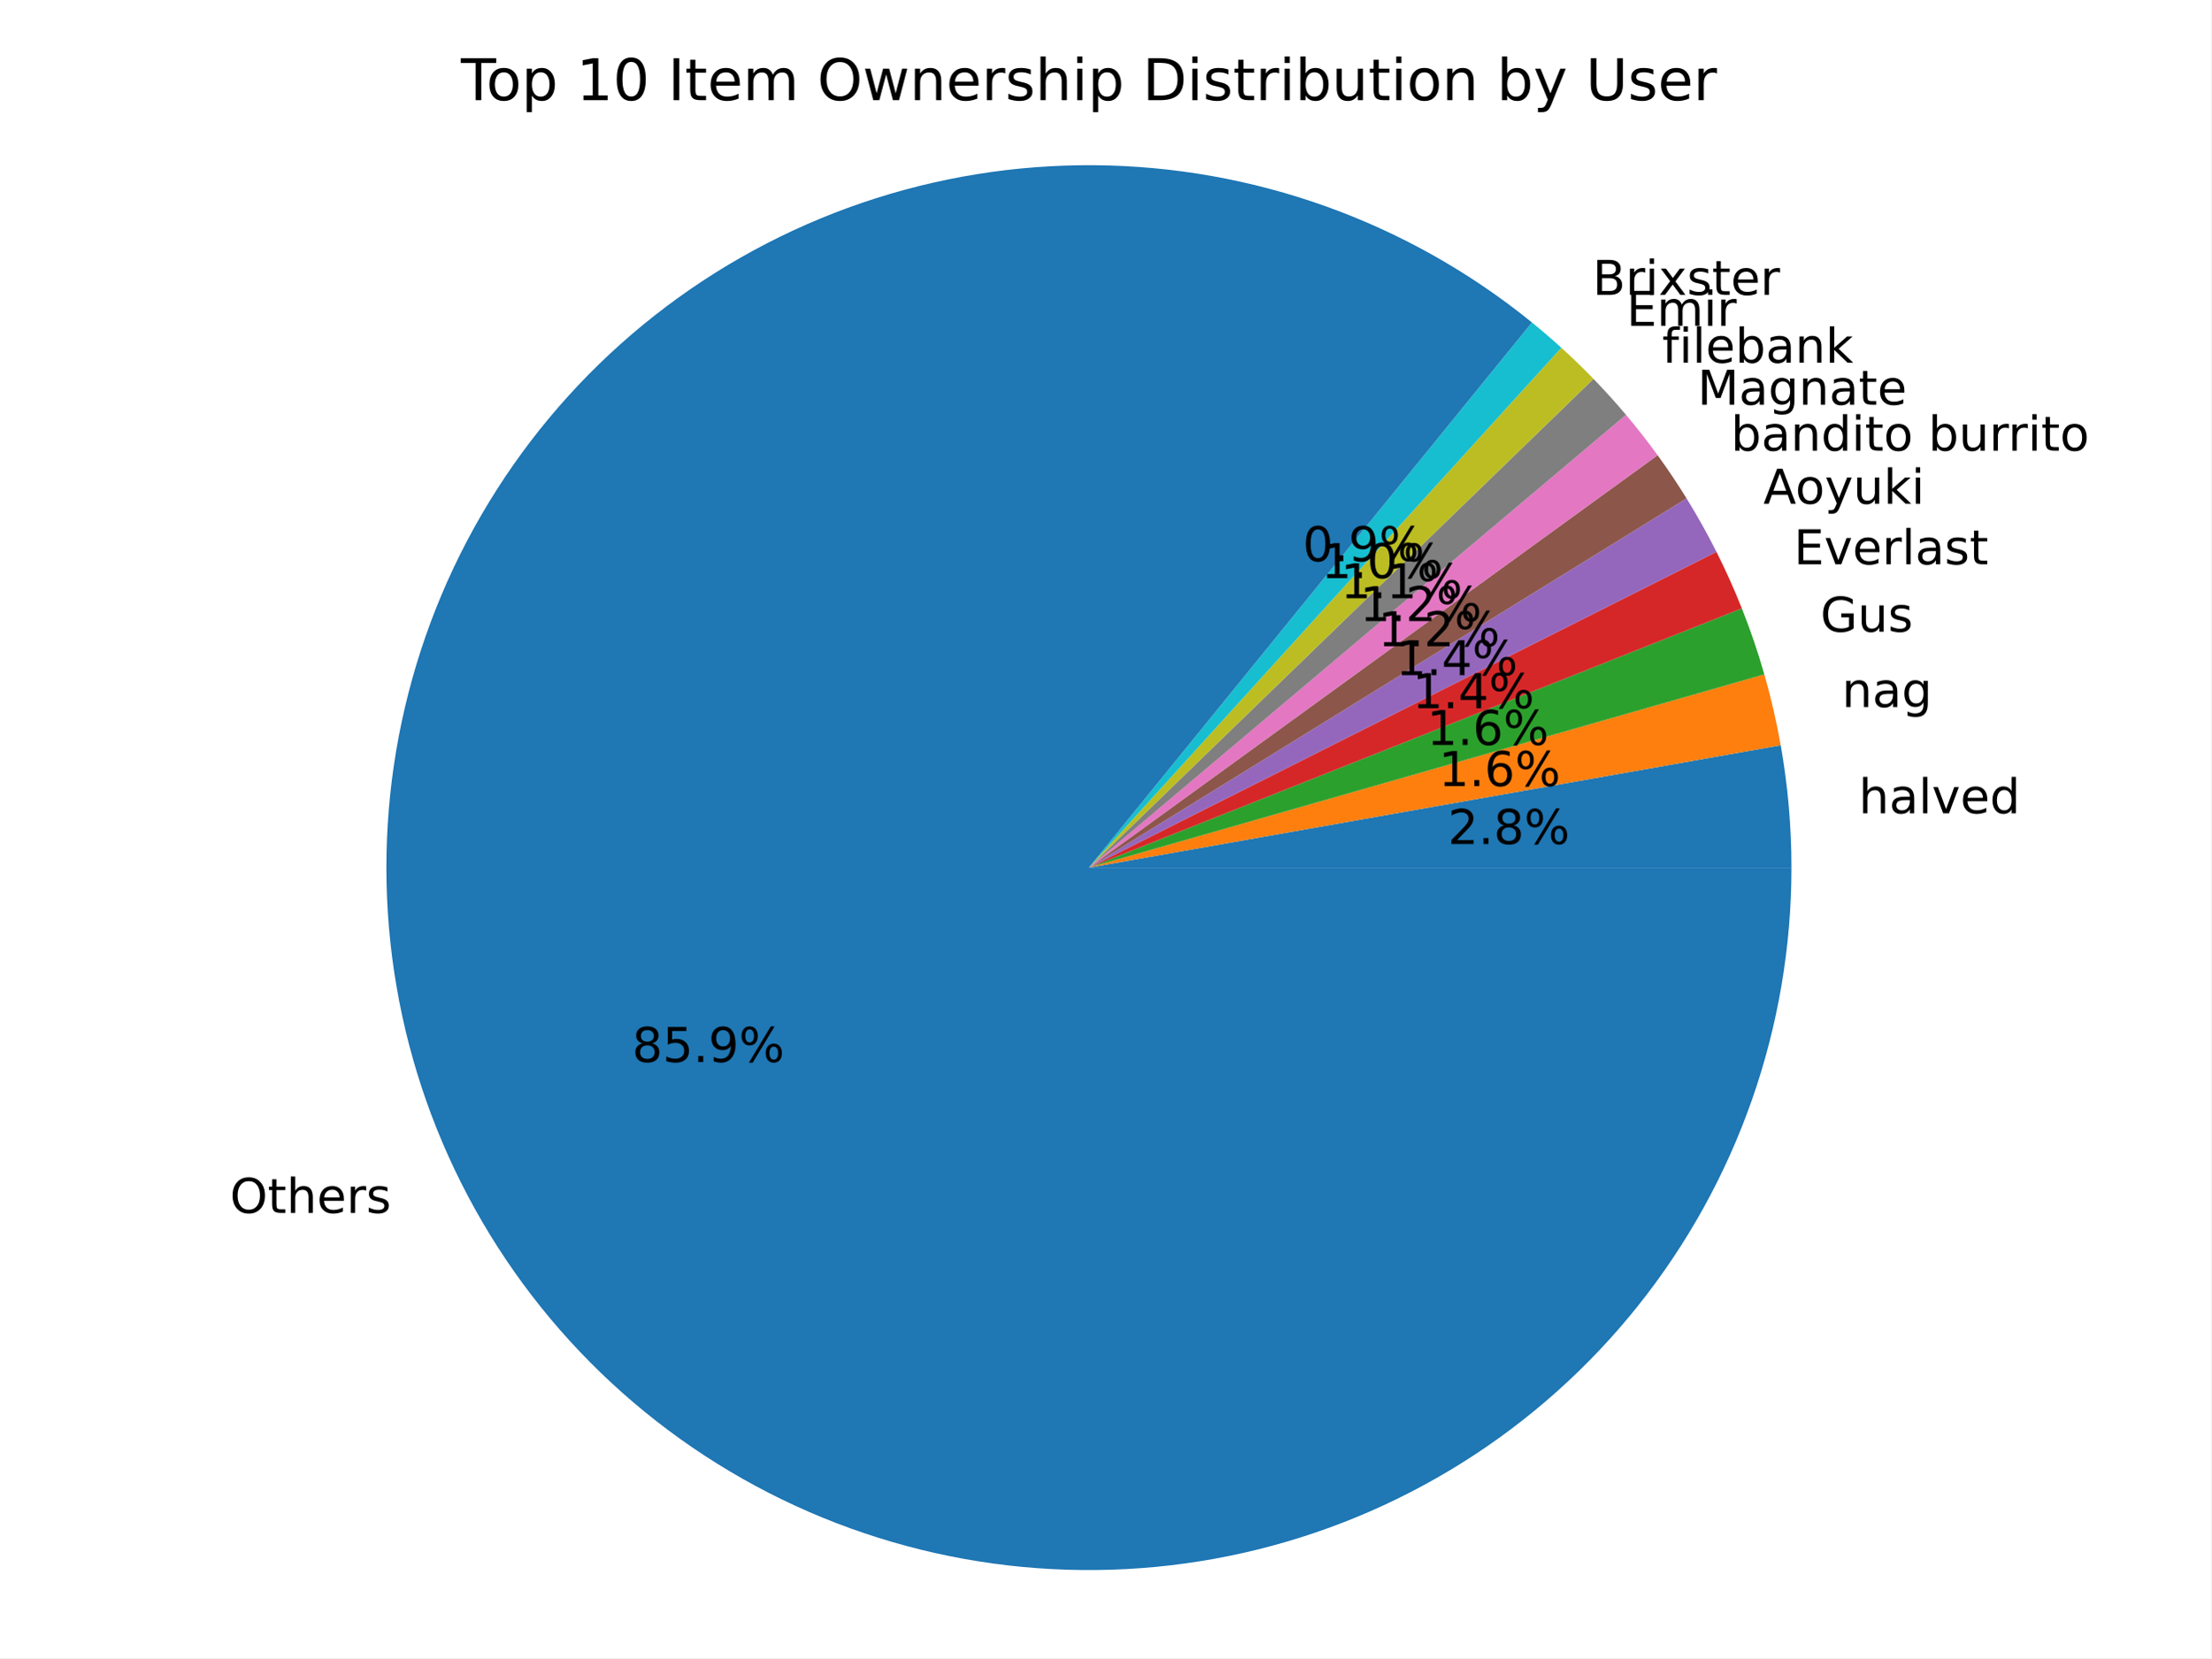
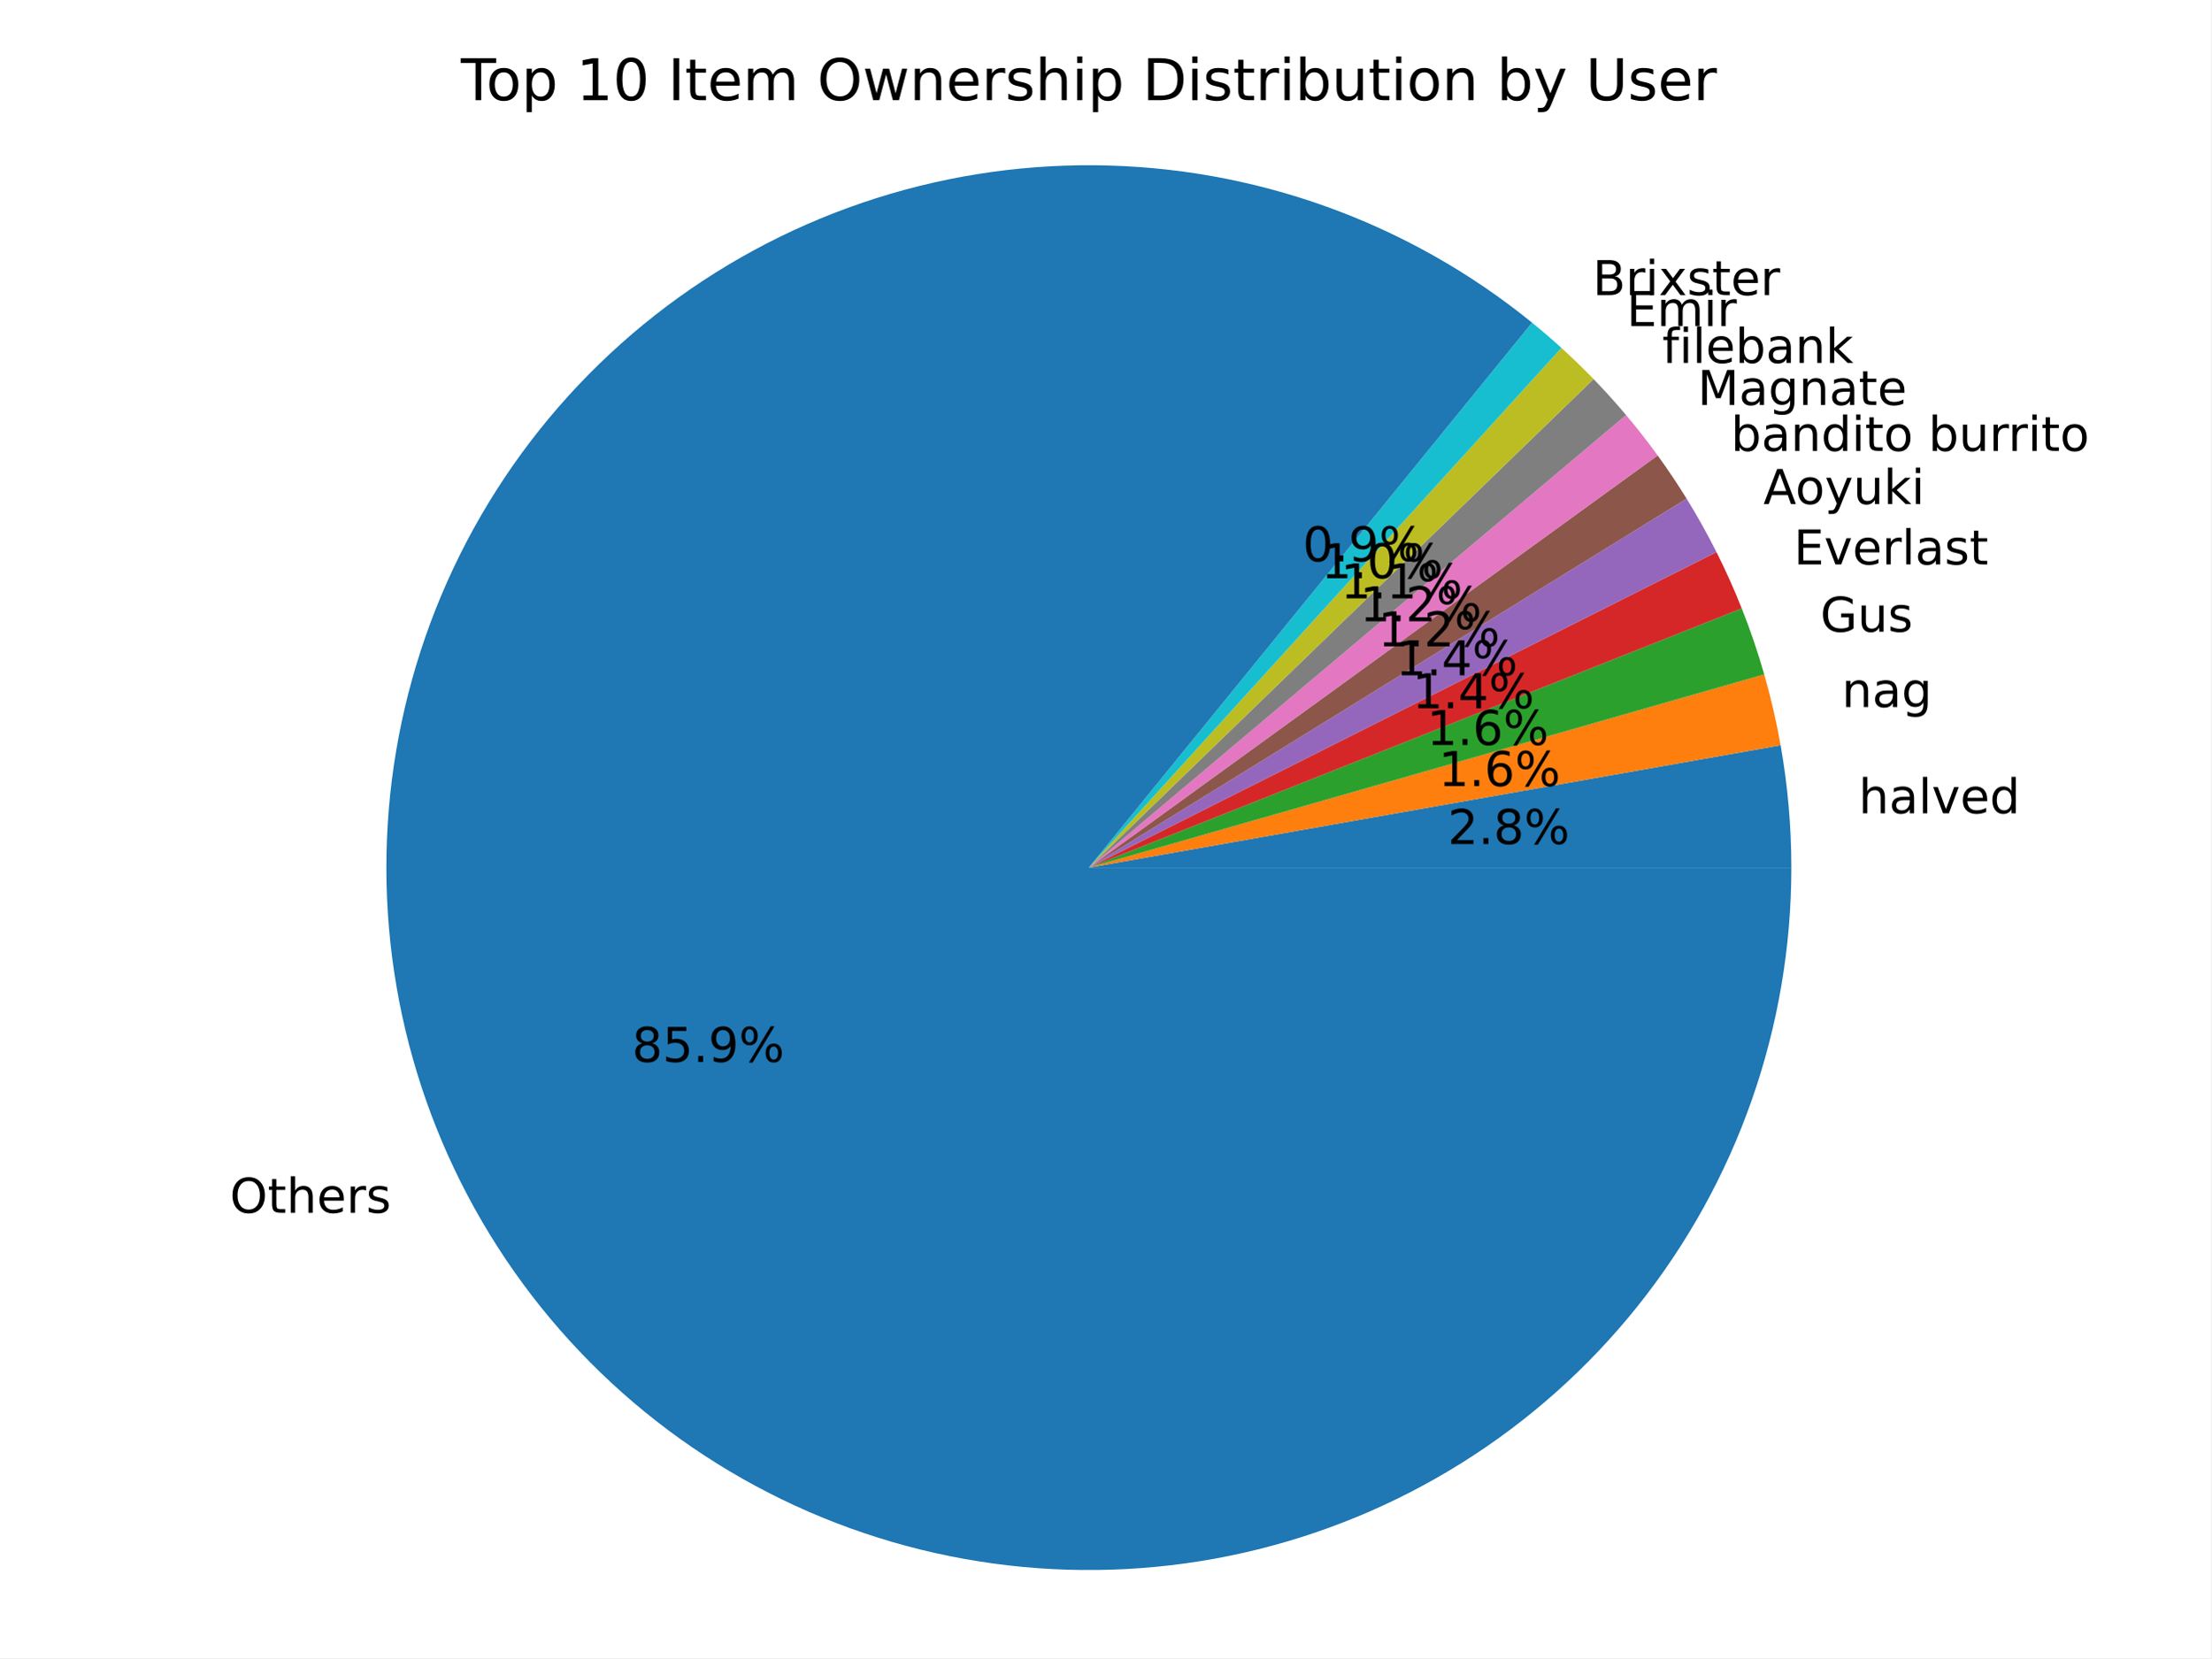
<svg xmlns="http://www.w3.org/2000/svg" xmlns:xlink="http://www.w3.org/1999/xlink" width="460.8pt" height="345.6pt" viewBox="0 0 460.8 345.6" version="1.1">
  <defs>
    <style type="text/css">*{stroke-linejoin: round; stroke-linecap: butt}</style>
  </defs>
  <g id="figure_1">
    <g id="patch_1">
      <path d="M 0 345.6  L 460.8 345.6  L 460.8 0  L 0 0  z " style="fill: #ffffff" />
    </g>
    <g id="axes_1">
      <g id="patch_2">
-         <path d="M 373.346 180.84  C 373.346 176.566 373.159 172.294 372.785 168.036  C 372.411 163.778 371.851 159.539 371.107 155.33  L 226.933 180.84  z " style="fill: #1f77b4" />
+         <path d="M 373.324 180.84  C 373.324 176.566 373.137 172.294 372.763 168.037  C 372.389 163.779 371.829 159.54 371.085 155.332  L 226.92 180.84  z " style="fill: #1f77b4" />
      </g>
      <g id="patch_3">
-         <path d="M 371.107 155.33  C 370.666 152.841 370.162 150.364 369.593 147.901  C 369.024 145.438 368.392 142.99 367.696 140.56  L 226.933 180.84  z " style="fill: #ff7f0e" />
+         <path d="M 371.085 155.332  C 370.644 152.843 370.14 150.366 369.571 147.903  C 369.002 145.44 368.37 142.992 367.675 140.562  L 226.92 180.84  z " style="fill: #ff7f0e" />
      </g>
      <g id="patch_4">
-         <path d="M 367.696 140.56  C 367.03 138.23 366.305 135.917 365.524 133.623  C 364.742 131.329 363.904 129.055 363.009 126.802  L 226.933 180.84  z " style="fill: #2ca02c" />
+         <path d="M 367.675 140.562  C 367.008 138.233 366.284 135.92 365.502 133.626  C 364.721 131.332 363.882 129.058 362.988 126.806  L 226.92 180.84  z " style="fill: #2ca02c" />
      </g>
      <g id="patch_5">
-         <path d="M 363.009 126.802  C 362.214 124.8 361.375 122.816 360.492 120.851  C 359.61 118.886 358.684 116.94 357.715 115.016  L 226.933 180.84  z " style="fill: #d62728" />
+         <path d="M 362.988 126.806  C 362.196 124.812 361.36 122.835 360.482 120.878  C 359.603 118.921 358.682 116.983 357.718 115.067  L 226.92 180.84  z " style="fill: #d62728" />
      </g>
      <g id="patch_6">
-         <path d="M 357.715 115.016  C 356.759 113.115 355.761 111.235 354.722 109.378  C 353.683 107.521 352.604 105.686 351.485 103.876  L 226.933 180.84  z " style="fill: #9467bd" />
+         <path d="M 357.718 115.067  C 356.762 113.166 355.764 111.286 354.726 109.428  C 353.688 107.57 352.61 105.735 351.492 103.925  L 226.92 180.84  z " style="fill: #9467bd" />
      </g>
      <g id="patch_7">
-         <path d="M 351.485 103.876  C 350.536 102.339 349.558 100.819 348.552 99.319  C 347.546 97.818 346.512 96.336 345.451 94.873  L 226.933 180.84  z " style="fill: #8c564b" />
+         <path d="M 351.492 103.925  C 350.543 102.387 349.565 100.868 348.56 99.367  C 347.555 97.866 346.522 96.384 345.461 94.921  L 226.92 180.84  z " style="fill: #8c564b" />
      </g>
      <g id="patch_8">
-         <path d="M 345.451 94.873  C 344.406 93.432 343.334 92.01 342.237 90.608  C 341.139 89.205 340.016 87.823 338.868 86.462  L 226.933 180.84  z " style="fill: #e377c2" />
+         <path d="M 345.461 94.921  C 344.416 93.479 343.345 92.057 342.248 90.654  C 341.152 89.251 340.029 87.869 338.882 86.507  L 226.92 180.84  z " style="fill: #e377c2" />
      </g>
      <g id="patch_9">
-         <path d="M 338.868 86.462  C 337.782 85.173 336.674 83.904 335.544 82.654  C 334.414 81.404 333.262 80.174 332.09 78.963  L 226.933 180.84  z " style="fill: #7f7f7f" />
+         <path d="M 338.882 86.507  C 337.796 85.219 336.688 83.949 335.559 82.699  C 334.429 81.448 333.278 80.218 332.106 79.007  L 226.92 180.84  z " style="fill: #7f7f7f" />
      </g>
      <g id="patch_10">
-         <path d="M 332.09 78.963  C 331.008 77.847 329.908 76.747 328.791 75.666  C 327.674 74.584 326.54 73.52 325.39 72.475  L 226.933 180.84  z " style="fill: #bcbd22" />
+         <path d="M 332.106 79.007  C 331.025 77.89 329.926 76.79 328.809 75.708  C 327.693 74.626 326.559 73.562 325.409 72.516  L 226.92 180.84  z " style="fill: #bcbd22" />
      </g>
      <g id="patch_11">
-         <path d="M 325.39 72.475  C 324.393 71.569 323.384 70.678 322.363 69.8  C 321.342 68.923 320.309 68.059 319.264 67.21  L 226.933 180.84  z " style="fill: #17becf" />
+         <path d="M 325.409 72.516  C 324.413 71.61 323.404 70.719 322.384 69.841  C 321.363 68.963 320.33 68.099 319.286 67.25  L 226.92 180.84  z " style="fill: #17becf" />
      </g>
      <g id="patch_12">
-         <path d="M 319.264 67.21  C 306.463 56.809 291.996 48.644 276.474 43.063  C 260.953 37.482 244.6 34.564 228.106 34.432  C 211.612 34.3 195.214 36.956 179.605 42.288  C 163.997 47.619 149.4 55.551 136.434 65.746  C 123.468 75.941 112.318 88.254 103.455 102.165  C 94.591 116.076 88.142 131.385 84.38 147.444  C 80.618 163.504 79.596 180.084 81.359 196.484  C 83.121 212.884 87.642 228.868 94.731 243.762  C 101.819 258.655 111.374 272.244 122.99 283.954  C 134.606 295.664 148.119 305.327 162.955 312.535  C 177.791 319.742 193.739 324.391 210.124 326.285  C 226.509 328.178 243.097 327.29 259.187 323.656  C 275.276 320.023 290.636 313.696 304.617 304.945  C 318.598 296.193 331 285.142 341.299 272.258  C 351.598 259.374 359.646 244.842 365.102 229.276  C 370.559 213.711 373.346 197.334 373.346 180.84  L 226.933 180.84  z " style="fill: #1f77b4" />
+         <path d="M 319.286 67.25  C 306.488 56.844 292.024 48.675 276.504 43.088  C 260.985 37.502 244.632 34.578 228.138 34.441  C 211.644 34.304 195.245 36.955 179.635 42.282  C 164.025 47.61 149.426 55.537 136.457 65.729  C 123.489 75.921 112.335 88.231 103.468 102.14  C 94.602 116.048 88.149 131.356 84.383 147.414  C 80.617 163.473 79.592 180.053 81.351 196.454  C 83.11 212.854 87.628 228.84 94.714 243.734  C 101.8 258.629 111.352 272.22 122.967 283.932  C 134.582 295.643 148.093 305.308 162.928 312.518  C 177.763 319.728 193.711 324.379 210.096 326.274  C 226.481 328.17 243.069 327.282 259.159 323.65  C 275.248 320.018 290.609 313.693 304.591 304.942  C 318.572 296.192 330.975 285.141 341.275 272.257  C 351.574 259.374 359.623 244.842 365.08 229.276  C 370.537 213.711 373.324 197.334 373.324 180.84  L 226.92 180.84  z " style="fill: #1f77b4" />
      </g>
      <g id="matplotlib.axis_1" />
      <g id="matplotlib.axis_2" />
      <g id="text_1">
-         <g transform="translate(387.3705 169.515) scale(0.1 -0.1)">
+         <g transform="translate(387.3475 169.5159) scale(0.1 -0.1)">
          <defs>
            <path id="DejaVuSans-68" d="M 3513 2113  L 3513 0  L 2938 0  L 2938 2094  Q 2938 2591 2744 2837  Q 2550 3084 2163 3084  Q 1697 3084 1428 2787  Q 1159 2491 1159 1978  L 1159 0  L 581 0  L 581 4863  L 1159 4863  L 1159 2956  Q 1366 3272 1645 3428  Q 1925 3584 2291 3584  Q 2894 3584 3203 3211  Q 3513 2838 3513 2113  z " transform="scale(0.015625)" />
            <path id="DejaVuSans-61" d="M 2194 1759  Q 1497 1759 1228 1600  Q 959 1441 959 1056  Q 959 750 1161 570  Q 1363 391 1709 391  Q 2188 391 2477 730  Q 2766 1069 2766 1631  L 2766 1759  L 2194 1759  z M 3341 1997  L 3341 0  L 2766 0  L 2766 531  Q 2569 213 2275 61  Q 1981 -91 1556 -91  Q 1019 -91 701 211  Q 384 513 384 1019  Q 384 1609 779 1909  Q 1175 2209 1959 2209  L 2766 2209  L 2766 2266  Q 2766 2663 2505 2880  Q 2244 3097 1772 3097  Q 1472 3097 1187 3025  Q 903 2953 641 2809  L 641 3341  Q 956 3463 1253 3523  Q 1550 3584 1831 3584  Q 2591 3584 2966 3190  Q 3341 2797 3341 1997  z " transform="scale(0.015625)" />
            <path id="DejaVuSans-6c" d="M 603 4863  L 1178 4863  L 1178 0  L 603 0  L 603 4863  z " transform="scale(0.015625)" />
            <path id="DejaVuSans-76" d="M 191 3500  L 800 3500  L 1894 563  L 2988 3500  L 3597 3500  L 2284 0  L 1503 0  L 191 3500  z " transform="scale(0.015625)" />
            <path id="DejaVuSans-65" d="M 3597 1894  L 3597 1613  L 953 1613  Q 991 1019 1311 708  Q 1631 397 2203 397  Q 2534 397 2845 478  Q 3156 559 3463 722  L 3463 178  Q 3153 47 2828 -22  Q 2503 -91 2169 -91  Q 1331 -91 842 396  Q 353 884 353 1716  Q 353 2575 817 3079  Q 1281 3584 2069 3584  Q 2775 3584 3186 3129  Q 3597 2675 3597 1894  z M 3022 2063  Q 3016 2534 2758 2815  Q 2500 3097 2075 3097  Q 1594 3097 1305 2825  Q 1016 2553 972 2059  L 3022 2063  z " transform="scale(0.015625)" />
            <path id="DejaVuSans-64" d="M 2906 2969  L 2906 4863  L 3481 4863  L 3481 0  L 2906 0  L 2906 525  Q 2725 213 2448 61  Q 2172 -91 1784 -91  Q 1150 -91 751 415  Q 353 922 353 1747  Q 353 2572 751 3078  Q 1150 3584 1784 3584  Q 2172 3584 2448 3432  Q 2725 3281 2906 2969  z M 947 1747  Q 947 1113 1208 752  Q 1469 391 1925 391  Q 2381 391 2643 752  Q 2906 1113 2906 1747  Q 2906 2381 2643 2742  Q 2381 3103 1925 3103  Q 1469 3103 1208 2742  Q 947 2381 947 1747  z " transform="scale(0.015625)" />
          </defs>
          <use xlink:href="#DejaVuSans-68" />
          <use xlink:href="#DejaVuSans-61" transform="translate(63.37891 0)" />
          <use xlink:href="#DejaVuSans-6c" transform="translate(124.6582 0)" />
          <use xlink:href="#DejaVuSans-76" transform="translate(152.4414 0)" />
          <use xlink:href="#DejaVuSans-65" transform="translate(211.6211 0)" />
          <use xlink:href="#DejaVuSans-64" transform="translate(273.1445 0)" />
        </g>
      </g>
      <g id="text_2">
-         <g transform="translate(301.7421 175.917) scale(0.1 -0.1)">
+         <g transform="translate(301.7236 175.9175) scale(0.1 -0.1)">
          <defs>
            <path id="DejaVuSans-32" d="M 1228 531  L 3431 531  L 3431 0  L 469 0  L 469 531  Q 828 903 1448 1529  Q 2069 2156 2228 2338  Q 2531 2678 2651 2914  Q 2772 3150 2772 3378  Q 2772 3750 2511 3984  Q 2250 4219 1831 4219  Q 1534 4219 1204 4116  Q 875 4013 500 3803  L 500 4441  Q 881 4594 1212 4672  Q 1544 4750 1819 4750  Q 2544 4750 2975 4387  Q 3406 4025 3406 3419  Q 3406 3131 3298 2873  Q 3191 2616 2906 2266  Q 2828 2175 2409 1742  Q 1991 1309 1228 531  z " transform="scale(0.015625)" />
            <path id="DejaVuSans-2e" d="M 684 794  L 1344 794  L 1344 0  L 684 0  L 684 794  z " transform="scale(0.015625)" />
            <path id="DejaVuSans-38" d="M 2034 2216  Q 1584 2216 1326 1975  Q 1069 1734 1069 1313  Q 1069 891 1326 650  Q 1584 409 2034 409  Q 2484 409 2743 651  Q 3003 894 3003 1313  Q 3003 1734 2745 1975  Q 2488 2216 2034 2216  z M 1403 2484  Q 997 2584 770 2862  Q 544 3141 544 3541  Q 544 4100 942 4425  Q 1341 4750 2034 4750  Q 2731 4750 3128 4425  Q 3525 4100 3525 3541  Q 3525 3141 3298 2862  Q 3072 2584 2669 2484  Q 3125 2378 3379 2068  Q 3634 1759 3634 1313  Q 3634 634 3220 271  Q 2806 -91 2034 -91  Q 1263 -91 848 271  Q 434 634 434 1313  Q 434 1759 690 2068  Q 947 2378 1403 2484  z M 1172 3481  Q 1172 3119 1398 2916  Q 1625 2713 2034 2713  Q 2441 2713 2670 2916  Q 2900 3119 2900 3481  Q 2900 3844 2670 4047  Q 2441 4250 2034 4250  Q 1625 4250 1398 4047  Q 1172 3844 1172 3481  z " transform="scale(0.015625)" />
            <path id="DejaVuSans-25" d="M 4653 2053  Q 4381 2053 4226 1822  Q 4072 1591 4072 1178  Q 4072 772 4226 539  Q 4381 306 4653 306  Q 4919 306 5073 539  Q 5228 772 5228 1178  Q 5228 1588 5073 1820  Q 4919 2053 4653 2053  z M 4653 2450  Q 5147 2450 5437 2106  Q 5728 1763 5728 1178  Q 5728 594 5436 251  Q 5144 -91 4653 -91  Q 4153 -91 3862 251  Q 3572 594 3572 1178  Q 3572 1766 3864 2108  Q 4156 2450 4653 2450  z M 1428 4353  Q 1159 4353 1004 4120  Q 850 3888 850 3481  Q 850 3069 1003 2837  Q 1156 2606 1428 2606  Q 1700 2606 1854 2837  Q 2009 3069 2009 3481  Q 2009 3884 1853 4118  Q 1697 4353 1428 4353  z M 4250 4750  L 4750 4750  L 1831 -91  L 1331 -91  L 4250 4750  z M 1428 4750  Q 1922 4750 2215 4408  Q 2509 4066 2509 3481  Q 2509 2891 2217 2550  Q 1925 2209 1428 2209  Q 931 2209 642 2551  Q 353 2894 353 3481  Q 353 4063 643 4406  Q 934 4750 1428 4750  z " transform="scale(0.015625)" />
          </defs>
          <use xlink:href="#DejaVuSans-32" />
          <use xlink:href="#DejaVuSans-2e" transform="translate(63.62305 0)" />
          <use xlink:href="#DejaVuSans-38" transform="translate(95.41016 0)" />
          <use xlink:href="#DejaVuSans-25" transform="translate(159.0332 0)" />
        </g>
      </g>
      <g id="text_3">
-         <g transform="translate(383.8588 147.3663) scale(0.1 -0.1)">
+         <g transform="translate(383.8361 147.3686) scale(0.1 -0.1)">
          <defs>
            <path id="DejaVuSans-6e" d="M 3513 2113  L 3513 0  L 2938 0  L 2938 2094  Q 2938 2591 2744 2837  Q 2550 3084 2163 3084  Q 1697 3084 1428 2787  Q 1159 2491 1159 1978  L 1159 0  L 581 0  L 581 3500  L 1159 3500  L 1159 2956  Q 1366 3272 1645 3428  Q 1925 3584 2291 3584  Q 2894 3584 3203 3211  Q 3513 2838 3513 2113  z " transform="scale(0.015625)" />
            <path id="DejaVuSans-67" d="M 2906 1791  Q 2906 2416 2648 2759  Q 2391 3103 1925 3103  Q 1463 3103 1205 2759  Q 947 2416 947 1791  Q 947 1169 1205 825  Q 1463 481 1925 481  Q 2391 481 2648 825  Q 2906 1169 2906 1791  z M 3481 434  Q 3481 -459 3084 -895  Q 2688 -1331 1869 -1331  Q 1566 -1331 1297 -1286  Q 1028 -1241 775 -1147  L 775 -588  Q 1028 -725 1275 -790  Q 1522 -856 1778 -856  Q 2344 -856 2625 -561  Q 2906 -266 2906 331  L 2906 616  Q 2728 306 2450 153  Q 2172 0 1784 0  Q 1141 0 747 490  Q 353 981 353 1791  Q 353 2603 747 3093  Q 1141 3584 1784 3584  Q 2172 3584 2450 3431  Q 2728 3278 2906 2969  L 2906 3500  L 3481 3500  L 3481 434  z " transform="scale(0.015625)" />
          </defs>
          <use xlink:href="#DejaVuSans-6e" />
          <use xlink:href="#DejaVuSans-61" transform="translate(63.37891 0)" />
          <use xlink:href="#DejaVuSans-67" transform="translate(124.6582 0)" />
        </g>
      </g>
      <g id="text_4">
-         <g transform="translate(299.8267 163.8359) scale(0.1 -0.1)">
+         <g transform="translate(299.8083 163.8371) scale(0.1 -0.1)">
          <defs>
            <path id="DejaVuSans-31" d="M 794 531  L 1825 531  L 1825 4091  L 703 3866  L 703 4441  L 1819 4666  L 2450 4666  L 2450 531  L 3481 531  L 3481 0  L 794 0  L 794 531  z " transform="scale(0.015625)" />
            <path id="DejaVuSans-36" d="M 2113 2584  Q 1688 2584 1439 2293  Q 1191 2003 1191 1497  Q 1191 994 1439 701  Q 1688 409 2113 409  Q 2538 409 2786 701  Q 3034 994 3034 1497  Q 3034 2003 2786 2293  Q 2538 2584 2113 2584  z M 3366 4563  L 3366 3988  Q 3128 4100 2886 4159  Q 2644 4219 2406 4219  Q 1781 4219 1451 3797  Q 1122 3375 1075 2522  Q 1259 2794 1537 2939  Q 1816 3084 2150 3084  Q 2853 3084 3261 2657  Q 3669 2231 3669 1497  Q 3669 778 3244 343  Q 2819 -91 2113 -91  Q 1303 -91 875 529  Q 447 1150 447 2328  Q 447 3434 972 4092  Q 1497 4750 2381 4750  Q 2619 4750 2861 4703  Q 3103 4656 3366 4563  z " transform="scale(0.015625)" />
          </defs>
          <use xlink:href="#DejaVuSans-31" />
          <use xlink:href="#DejaVuSans-2e" transform="translate(63.62305 0)" />
          <use xlink:href="#DejaVuSans-36" transform="translate(95.41016 0)" />
          <use xlink:href="#DejaVuSans-25" transform="translate(159.0332 0)" />
        </g>
      </g>
      <g id="text_5">
-         <g transform="translate(379.3827 131.6606) scale(0.1 -0.1)">
+         <g transform="translate(379.3602 131.6638) scale(0.1 -0.1)">
          <defs>
            <path id="DejaVuSans-47" d="M 3809 666  L 3809 1919  L 2778 1919  L 2778 2438  L 4434 2438  L 4434 434  Q 4069 175 3628 42  Q 3188 -91 2688 -91  Q 1594 -91 976 548  Q 359 1188 359 2328  Q 359 3472 976 4111  Q 1594 4750 2688 4750  Q 3144 4750 3555 4637  Q 3966 4525 4313 4306  L 4313 3634  Q 3963 3931 3569 4081  Q 3175 4231 2741 4231  Q 1884 4231 1454 3753  Q 1025 3275 1025 2328  Q 1025 1384 1454 906  Q 1884 428 2741 428  Q 3075 428 3337 486  Q 3600 544 3809 666  z " transform="scale(0.015625)" />
            <path id="DejaVuSans-75" d="M 544 1381  L 544 3500  L 1119 3500  L 1119 1403  Q 1119 906 1312 657  Q 1506 409 1894 409  Q 2359 409 2629 706  Q 2900 1003 2900 1516  L 2900 3500  L 3475 3500  L 3475 0  L 2900 0  L 2900 538  Q 2691 219 2414 64  Q 2138 -91 1772 -91  Q 1169 -91 856 284  Q 544 659 544 1381  z M 1991 3584  L 1991 3584  z " transform="scale(0.015625)" />
            <path id="DejaVuSans-73" d="M 2834 3397  L 2834 2853  Q 2591 2978 2328 3040  Q 2066 3103 1784 3103  Q 1356 3103 1142 2972  Q 928 2841 928 2578  Q 928 2378 1081 2264  Q 1234 2150 1697 2047  L 1894 2003  Q 2506 1872 2764 1633  Q 3022 1394 3022 966  Q 3022 478 2636 193  Q 2250 -91 1575 -91  Q 1294 -91 989 -36  Q 684 19 347 128  L 347 722  Q 666 556 975 473  Q 1284 391 1588 391  Q 1994 391 2212 530  Q 2431 669 2431 922  Q 2431 1156 2273 1281  Q 2116 1406 1581 1522  L 1381 1569  Q 847 1681 609 1914  Q 372 2147 372 2553  Q 372 3047 722 3315  Q 1072 3584 1716 3584  Q 2034 3584 2315 3537  Q 2597 3491 2834 3397  z " transform="scale(0.015625)" />
          </defs>
          <use xlink:href="#DejaVuSans-47" />
          <use xlink:href="#DejaVuSans-75" transform="translate(77.49023 0)" />
          <use xlink:href="#DejaVuSans-73" transform="translate(140.8691 0)" />
        </g>
      </g>
      <g id="text_6">
-         <g transform="translate(297.3852 155.2691) scale(0.1 -0.1)">
+         <g transform="translate(297.3669 155.2709) scale(0.1 -0.1)">
          <use xlink:href="#DejaVuSans-31" />
          <use xlink:href="#DejaVuSans-2e" transform="translate(63.62305 0)" />
          <use xlink:href="#DejaVuSans-36" transform="translate(95.41016 0)" />
          <use xlink:href="#DejaVuSans-25" transform="translate(159.0332 0)" />
        </g>
      </g>
      <g id="text_7">
-         <g transform="translate(373.8483 117.6113) scale(0.1 -0.1)">
+         <g transform="translate(373.8379 117.6415) scale(0.1 -0.1)">
          <defs>
            <path id="DejaVuSans-45" d="M 628 4666  L 3578 4666  L 3578 4134  L 1259 4134  L 1259 2753  L 3481 2753  L 3481 2222  L 1259 2222  L 1259 531  L 3634 531  L 3634 0  L 628 0  L 628 4666  z " transform="scale(0.015625)" />
            <path id="DejaVuSans-72" d="M 2631 2963  Q 2534 3019 2420 3045  Q 2306 3072 2169 3072  Q 1681 3072 1420 2755  Q 1159 2438 1159 1844  L 1159 0  L 581 0  L 581 3500  L 1159 3500  L 1159 2956  Q 1341 3275 1631 3429  Q 1922 3584 2338 3584  Q 2397 3584 2469 3576  Q 2541 3569 2628 3553  L 2631 2963  z " transform="scale(0.015625)" />
            <path id="DejaVuSans-74" d="M 1172 4494  L 1172 3500  L 2356 3500  L 2356 3053  L 1172 3053  L 1172 1153  Q 1172 725 1289 603  Q 1406 481 1766 481  L 2356 481  L 2356 0  L 1766 0  Q 1100 0 847 248  Q 594 497 594 1153  L 594 3053  L 172 3053  L 172 3500  L 594 3500  L 594 4494  L 1172 4494  z " transform="scale(0.015625)" />
          </defs>
          <use xlink:href="#DejaVuSans-45" />
          <use xlink:href="#DejaVuSans-76" transform="translate(63.18359 0)" />
          <use xlink:href="#DejaVuSans-65" transform="translate(122.3633 0)" />
          <use xlink:href="#DejaVuSans-72" transform="translate(183.8867 0)" />
          <use xlink:href="#DejaVuSans-6c" transform="translate(225 0)" />
          <use xlink:href="#DejaVuSans-61" transform="translate(252.7832 0)" />
          <use xlink:href="#DejaVuSans-73" transform="translate(314.0625 0)" />
          <use xlink:href="#DejaVuSans-74" transform="translate(366.1621 0)" />
        </g>
      </g>
      <g id="text_8">
-         <g transform="translate(294.3664 147.6059) scale(0.1 -0.1)">
+         <g transform="translate(294.3548 147.6223) scale(0.1 -0.1)">
          <defs>
            <path id="DejaVuSans-34" d="M 2419 4116  L 825 1625  L 2419 1625  L 2419 4116  z M 2253 4666  L 3047 4666  L 3047 1625  L 3713 1625  L 3713 1100  L 3047 1100  L 3047 0  L 2419 0  L 2419 1100  L 313 1100  L 313 1709  L 2253 4666  z " transform="scale(0.015625)" />
          </defs>
          <use xlink:href="#DejaVuSans-31" />
          <use xlink:href="#DejaVuSans-2e" transform="translate(63.62305 0)" />
          <use xlink:href="#DejaVuSans-34" transform="translate(95.41016 0)" />
          <use xlink:href="#DejaVuSans-25" transform="translate(159.0332 0)" />
        </g>
      </g>
      <g id="text_9">
-         <g transform="translate(367.5007 104.9912) scale(0.1 -0.1)">
+         <g transform="translate(367.507 105.046) scale(0.1 -0.1)">
          <defs>
            <path id="DejaVuSans-41" d="M 2188 4044  L 1331 1722  L 3047 1722  L 2188 4044  z M 1831 4666  L 2547 4666  L 4325 0  L 3669 0  L 3244 1197  L 1141 1197  L 716 0  L 50 0  L 1831 4666  z " transform="scale(0.015625)" />
            <path id="DejaVuSans-6f" d="M 1959 3097  Q 1497 3097 1228 2736  Q 959 2375 959 1747  Q 959 1119 1226 758  Q 1494 397 1959 397  Q 2419 397 2687 759  Q 2956 1122 2956 1747  Q 2956 2369 2687 2733  Q 2419 3097 1959 3097  z M 1959 3584  Q 2709 3584 3137 3096  Q 3566 2609 3566 1747  Q 3566 888 3137 398  Q 2709 -91 1959 -91  Q 1206 -91 779 398  Q 353 888 353 1747  Q 353 2609 779 3096  Q 1206 3584 1959 3584  z " transform="scale(0.015625)" />
            <path id="DejaVuSans-79" d="M 2059 -325  Q 1816 -950 1584 -1140  Q 1353 -1331 966 -1331  L 506 -1331  L 506 -850  L 844 -850  Q 1081 -850 1212 -737  Q 1344 -625 1503 -206  L 1606 56  L 191 3500  L 800 3500  L 1894 763  L 2988 3500  L 3597 3500  L 2059 -325  z " transform="scale(0.015625)" />
            <path id="DejaVuSans-6b" d="M 581 4863  L 1159 4863  L 1159 1991  L 2875 3500  L 3609 3500  L 1753 1863  L 3688 0  L 2938 0  L 1159 1709  L 1159 0  L 581 0  L 581 4863  z " transform="scale(0.015625)" />
            <path id="DejaVuSans-69" d="M 603 3500  L 1178 3500  L 1178 0  L 603 0  L 603 3500  z M 603 4863  L 1178 4863  L 1178 4134  L 603 4134  L 603 4863  z " transform="scale(0.015625)" />
          </defs>
          <use xlink:href="#DejaVuSans-41" />
          <use xlink:href="#DejaVuSans-6f" transform="translate(66.6582 0)" />
          <use xlink:href="#DejaVuSans-79" transform="translate(127.8398 0)" />
          <use xlink:href="#DejaVuSans-75" transform="translate(187.0195 0)" />
          <use xlink:href="#DejaVuSans-6b" transform="translate(250.3984 0)" />
          <use xlink:href="#DejaVuSans-69" transform="translate(308.3086 0)" />
        </g>
      </g>
      <g id="text_10">
-         <g transform="translate(290.9041 140.7222) scale(0.1 -0.1)">
+         <g transform="translate(290.9015 140.7521) scale(0.1 -0.1)">
          <use xlink:href="#DejaVuSans-31" />
          <use xlink:href="#DejaVuSans-2e" transform="translate(63.62305 0)" />
          <use xlink:href="#DejaVuSans-34" transform="translate(95.41016 0)" />
          <use xlink:href="#DejaVuSans-25" transform="translate(159.0332 0)" />
        </g>
      </g>
      <g id="text_11">
-         <g transform="translate(360.7135 93.92595) scale(0.1 -0.1)">
+         <g transform="translate(360.724 93.97902) scale(0.1 -0.1)">
          <defs>
            <path id="DejaVuSans-62" d="M 3116 1747  Q 3116 2381 2855 2742  Q 2594 3103 2138 3103  Q 1681 3103 1420 2742  Q 1159 2381 1159 1747  Q 1159 1113 1420 752  Q 1681 391 2138 391  Q 2594 391 2855 752  Q 3116 1113 3116 1747  z M 1159 2969  Q 1341 3281 1617 3432  Q 1894 3584 2278 3584  Q 2916 3584 3314 3078  Q 3713 2572 3713 1747  Q 3713 922 3314 415  Q 2916 -91 2278 -91  Q 1894 -91 1617 61  Q 1341 213 1159 525  L 1159 0  L 581 0  L 581 4863  L 1159 4863  L 1159 2969  z " transform="scale(0.015625)" />
            <path id="DejaVuSans-20" transform="scale(0.015625)" />
          </defs>
          <use xlink:href="#DejaVuSans-62" />
          <use xlink:href="#DejaVuSans-61" transform="translate(63.47656 0)" />
          <use xlink:href="#DejaVuSans-6e" transform="translate(124.7559 0)" />
          <use xlink:href="#DejaVuSans-64" transform="translate(188.1348 0)" />
          <use xlink:href="#DejaVuSans-69" transform="translate(251.6113 0)" />
          <use xlink:href="#DejaVuSans-74" transform="translate(279.3945 0)" />
          <use xlink:href="#DejaVuSans-6f" transform="translate(318.6035 0)" />
          <use xlink:href="#DejaVuSans-20" transform="translate(379.7852 0)" />
          <use xlink:href="#DejaVuSans-62" transform="translate(411.5723 0)" />
          <use xlink:href="#DejaVuSans-75" transform="translate(475.0488 0)" />
          <use xlink:href="#DejaVuSans-72" transform="translate(538.4277 0)" />
          <use xlink:href="#DejaVuSans-72" transform="translate(577.791 0)" />
          <use xlink:href="#DejaVuSans-69" transform="translate(618.9043 0)" />
          <use xlink:href="#DejaVuSans-74" transform="translate(646.6875 0)" />
          <use xlink:href="#DejaVuSans-6f" transform="translate(685.8965 0)" />
        </g>
      </g>
      <g id="text_12">
-         <g transform="translate(287.202 134.6866) scale(0.1 -0.1)">
+         <g transform="translate(287.2017 134.7156) scale(0.1 -0.1)">
          <use xlink:href="#DejaVuSans-31" />
          <use xlink:href="#DejaVuSans-2e" transform="translate(63.62305 0)" />
          <use xlink:href="#DejaVuSans-32" transform="translate(95.41016 0)" />
          <use xlink:href="#DejaVuSans-25" transform="translate(159.0332 0)" />
        </g>
      </g>
      <g id="text_13">
-         <g transform="translate(353.7669 84.34367) scale(0.1 -0.1)">
+         <g transform="translate(353.7813 84.39486) scale(0.1 -0.1)">
          <defs>
            <path id="DejaVuSans-4d" d="M 628 4666  L 1569 4666  L 2759 1491  L 3956 4666  L 4897 4666  L 4897 0  L 4281 0  L 4281 4097  L 3078 897  L 2444 897  L 1241 4097  L 1241 0  L 628 0  L 628 4666  z " transform="scale(0.015625)" />
          </defs>
          <use xlink:href="#DejaVuSans-4d" />
          <use xlink:href="#DejaVuSans-61" transform="translate(86.2793 0)" />
          <use xlink:href="#DejaVuSans-67" transform="translate(147.5586 0)" />
          <use xlink:href="#DejaVuSans-6e" transform="translate(211.0352 0)" />
          <use xlink:href="#DejaVuSans-61" transform="translate(274.4141 0)" />
          <use xlink:href="#DejaVuSans-74" transform="translate(335.6934 0)" />
          <use xlink:href="#DejaVuSans-65" transform="translate(374.9023 0)" />
        </g>
      </g>
      <g id="text_14">
-         <g transform="translate(283.4129 129.4599) scale(0.1 -0.1)">
+         <g transform="translate(283.4148 129.4878) scale(0.1 -0.1)">
          <use xlink:href="#DejaVuSans-31" />
          <use xlink:href="#DejaVuSans-2e" transform="translate(63.62305 0)" />
          <use xlink:href="#DejaVuSans-32" transform="translate(95.41016 0)" />
          <use xlink:href="#DejaVuSans-25" transform="translate(159.0332 0)" />
        </g>
      </g>
      <g id="text_15">
-         <g transform="translate(346.4048 75.59474) scale(0.1 -0.1)">
+         <g transform="translate(346.4228 75.64384) scale(0.1 -0.1)">
          <defs>
            <path id="DejaVuSans-66" d="M 2375 4863  L 2375 4384  L 1825 4384  Q 1516 4384 1395 4259  Q 1275 4134 1275 3809  L 1275 3500  L 2222 3500  L 2222 3053  L 1275 3053  L 1275 0  L 697 0  L 697 3053  L 147 3053  L 147 3500  L 697 3500  L 697 3744  Q 697 4328 969 4595  Q 1241 4863 1831 4863  L 2375 4863  z " transform="scale(0.015625)" />
          </defs>
          <use xlink:href="#DejaVuSans-66" />
          <use xlink:href="#DejaVuSans-69" transform="translate(35.20508 0)" />
          <use xlink:href="#DejaVuSans-6c" transform="translate(62.98828 0)" />
          <use xlink:href="#DejaVuSans-65" transform="translate(90.77148 0)" />
          <use xlink:href="#DejaVuSans-62" transform="translate(152.2949 0)" />
          <use xlink:href="#DejaVuSans-61" transform="translate(215.7715 0)" />
          <use xlink:href="#DejaVuSans-6e" transform="translate(277.0508 0)" />
          <use xlink:href="#DejaVuSans-6b" transform="translate(340.4297 0)" />
        </g>
      </g>
      <g id="text_16">
-         <g transform="translate(279.3973 124.6878) scale(0.1 -0.1)">
+         <g transform="translate(279.4011 124.7145) scale(0.1 -0.1)">
          <use xlink:href="#DejaVuSans-31" />
          <use xlink:href="#DejaVuSans-2e" transform="translate(63.62305 0)" />
          <use xlink:href="#DejaVuSans-31" transform="translate(95.41016 0)" />
          <use xlink:href="#DejaVuSans-25" transform="translate(159.0332 0)" />
        </g>
      </g>
      <g id="text_17">
-         <g transform="translate(338.9772 67.90743) scale(0.1 -0.1)">
+         <g transform="translate(338.9983 67.95436) scale(0.1 -0.1)">
          <defs>
            <path id="DejaVuSans-6d" d="M 3328 2828  Q 3544 3216 3844 3400  Q 4144 3584 4550 3584  Q 5097 3584 5394 3201  Q 5691 2819 5691 2113  L 5691 0  L 5113 0  L 5113 2094  Q 5113 2597 4934 2840  Q 4756 3084 4391 3084  Q 3944 3084 3684 2787  Q 3425 2491 3425 1978  L 3425 0  L 2847 0  L 2847 2094  Q 2847 2600 2669 2842  Q 2491 3084 2119 3084  Q 1678 3084 1418 2786  Q 1159 2488 1159 1978  L 1159 0  L 581 0  L 581 3500  L 1159 3500  L 1159 2956  Q 1356 3278 1631 3431  Q 1906 3584 2284 3584  Q 2666 3584 2933 3390  Q 3200 3197 3328 2828  z " transform="scale(0.015625)" />
          </defs>
          <use xlink:href="#DejaVuSans-45" />
          <use xlink:href="#DejaVuSans-6d" transform="translate(63.18359 0)" />
          <use xlink:href="#DejaVuSans-69" transform="translate(160.5957 0)" />
          <use xlink:href="#DejaVuSans-72" transform="translate(188.3789 0)" />
        </g>
      </g>
      <g id="text_18">
-         <g transform="translate(275.3458 120.4947) scale(0.1 -0.1)">
+         <g transform="translate(275.3513 120.5203) scale(0.1 -0.1)">
          <defs>
            <path id="DejaVuSans-30" d="M 2034 4250  Q 1547 4250 1301 3770  Q 1056 3291 1056 2328  Q 1056 1369 1301 889  Q 1547 409 2034 409  Q 2525 409 2770 889  Q 3016 1369 3016 2328  Q 3016 3291 2770 3770  Q 2525 4250 2034 4250  z M 2034 4750  Q 2819 4750 3233 4129  Q 3647 3509 3647 2328  Q 3647 1150 3233 529  Q 2819 -91 2034 -91  Q 1250 -91 836 529  Q 422 1150 422 2328  Q 422 3509 836 4129  Q 1250 4750 2034 4750  z " transform="scale(0.015625)" />
          </defs>
          <use xlink:href="#DejaVuSans-31" />
          <use xlink:href="#DejaVuSans-2e" transform="translate(63.62305 0)" />
          <use xlink:href="#DejaVuSans-30" transform="translate(95.41016 0)" />
          <use xlink:href="#DejaVuSans-25" transform="translate(159.0332 0)" />
        </g>
      </g>
      <g id="text_19">
-         <g transform="translate(331.9062 61.45544) scale(0.1 -0.1)">
+         <g transform="translate(331.9301 61.50025) scale(0.1 -0.1)">
          <defs>
            <path id="DejaVuSans-42" d="M 1259 2228  L 1259 519  L 2272 519  Q 2781 519 3026 730  Q 3272 941 3272 1375  Q 3272 1813 3026 2020  Q 2781 2228 2272 2228  L 1259 2228  z M 1259 4147  L 1259 2741  L 2194 2741  Q 2656 2741 2882 2914  Q 3109 3088 3109 3444  Q 3109 3797 2882 3972  Q 2656 4147 2194 4147  L 1259 4147  z M 628 4666  L 2241 4666  Q 2963 4666 3353 4366  Q 3744 4066 3744 3513  Q 3744 3084 3544 2831  Q 3344 2578 2956 2516  Q 3422 2416 3680 2098  Q 3938 1781 3938 1306  Q 3938 681 3513 340  Q 3088 0 2303 0  L 628 0  L 628 4666  z " transform="scale(0.015625)" />
            <path id="DejaVuSans-78" d="M 3513 3500  L 2247 1797  L 3578 0  L 2900 0  L 1881 1375  L 863 0  L 184 0  L 1544 1831  L 300 3500  L 978 3500  L 1906 2253  L 2834 3500  L 3513 3500  z " transform="scale(0.015625)" />
          </defs>
          <use xlink:href="#DejaVuSans-42" />
          <use xlink:href="#DejaVuSans-72" transform="translate(68.60352 0)" />
          <use xlink:href="#DejaVuSans-69" transform="translate(109.7168 0)" />
          <use xlink:href="#DejaVuSans-78" transform="translate(137.5 0)" />
          <use xlink:href="#DejaVuSans-73" transform="translate(196.6797 0)" />
          <use xlink:href="#DejaVuSans-74" transform="translate(248.7793 0)" />
          <use xlink:href="#DejaVuSans-65" transform="translate(287.9883 0)" />
          <use xlink:href="#DejaVuSans-72" transform="translate(349.5117 0)" />
        </g>
      </g>
      <g id="text_20">
-         <g transform="translate(271.4889 116.9754) scale(0.1 -0.1)">
+         <g transform="translate(271.4959 116.9999) scale(0.1 -0.1)">
          <defs>
            <path id="DejaVuSans-39" d="M 703 97  L 703 672  Q 941 559 1184 500  Q 1428 441 1663 441  Q 2288 441 2617 861  Q 2947 1281 2994 2138  Q 2813 1869 2534 1725  Q 2256 1581 1919 1581  Q 1219 1581 811 2004  Q 403 2428 403 3163  Q 403 3881 828 4315  Q 1253 4750 1959 4750  Q 2769 4750 3195 4129  Q 3622 3509 3622 2328  Q 3622 1225 3098 567  Q 2575 -91 1691 -91  Q 1453 -91 1209 -44  Q 966 3 703 97  z M 1959 2075  Q 2384 2075 2632 2365  Q 2881 2656 2881 3163  Q 2881 3666 2632 3958  Q 2384 4250 1959 4250  Q 1534 4250 1286 3958  Q 1038 3666 1038 3163  Q 1038 2656 1286 2365  Q 1534 2075 1959 2075  z " transform="scale(0.015625)" />
          </defs>
          <use xlink:href="#DejaVuSans-30" />
          <use xlink:href="#DejaVuSans-2e" transform="translate(63.62305 0)" />
          <use xlink:href="#DejaVuSans-39" transform="translate(95.41016 0)" />
          <use xlink:href="#DejaVuSans-25" transform="translate(159.0332 0)" />
        </g>
      </g>
      <g id="text_21">
-         <g transform="translate(47.90708 252.8134) scale(0.1 -0.1)">
+         <g transform="translate(47.89049 252.7833) scale(0.1 -0.1)">
          <defs>
            <path id="DejaVuSans-4f" d="M 2522 4238  Q 1834 4238 1429 3725  Q 1025 3213 1025 2328  Q 1025 1447 1429 934  Q 1834 422 2522 422  Q 3209 422 3611 934  Q 4013 1447 4013 2328  Q 4013 3213 3611 3725  Q 3209 4238 2522 4238  z M 2522 4750  Q 3503 4750 4090 4092  Q 4678 3434 4678 2328  Q 4678 1225 4090 567  Q 3503 -91 2522 -91  Q 1538 -91 948 565  Q 359 1222 359 2328  Q 359 3434 948 4092  Q 1538 4750 2522 4750  z " transform="scale(0.015625)" />
          </defs>
          <use xlink:href="#DejaVuSans-4f" />
          <use xlink:href="#DejaVuSans-74" transform="translate(78.71094 0)" />
          <use xlink:href="#DejaVuSans-68" transform="translate(117.9199 0)" />
          <use xlink:href="#DejaVuSans-65" transform="translate(181.2988 0)" />
          <use xlink:href="#DejaVuSans-72" transform="translate(242.8223 0)" />
          <use xlink:href="#DejaVuSans-73" transform="translate(283.9355 0)" />
        </g>
      </g>
      <g id="text_22">
-         <g transform="translate(131.728 221.3525) scale(0.1 -0.1)">
+         <g transform="translate(131.713 221.3361) scale(0.1 -0.1)">
          <defs>
            <path id="DejaVuSans-35" d="M 691 4666  L 3169 4666  L 3169 4134  L 1269 4134  L 1269 2991  Q 1406 3038 1543 3061  Q 1681 3084 1819 3084  Q 2600 3084 3056 2656  Q 3513 2228 3513 1497  Q 3513 744 3044 326  Q 2575 -91 1722 -91  Q 1428 -91 1123 -41  Q 819 9 494 109  L 494 744  Q 775 591 1075 516  Q 1375 441 1709 441  Q 2250 441 2565 725  Q 2881 1009 2881 1497  Q 2881 1984 2565 2268  Q 2250 2553 1709 2553  Q 1456 2553 1204 2497  Q 953 2441 691 2322  L 691 4666  z " transform="scale(0.015625)" />
          </defs>
          <use xlink:href="#DejaVuSans-38" />
          <use xlink:href="#DejaVuSans-35" transform="translate(63.62305 0)" />
          <use xlink:href="#DejaVuSans-2e" transform="translate(127.2461 0)" />
          <use xlink:href="#DejaVuSans-39" transform="translate(159.0332 0)" />
          <use xlink:href="#DejaVuSans-25" transform="translate(222.6562 0)" />
        </g>
      </g>
      <g id="text_23">
-         <g transform="translate(96.0405 20.88) scale(0.12 -0.12)">
+         <g transform="translate(96.02733 20.88) scale(0.12 -0.12)">
          <defs>
            <path id="DejaVuSans-54" d="M -19 4666  L 3928 4666  L 3928 4134  L 2272 4134  L 2272 0  L 1638 0  L 1638 4134  L -19 4134  L -19 4666  z " transform="scale(0.015625)" />
            <path id="DejaVuSans-70" d="M 1159 525  L 1159 -1331  L 581 -1331  L 581 3500  L 1159 3500  L 1159 2969  Q 1341 3281 1617 3432  Q 1894 3584 2278 3584  Q 2916 3584 3314 3078  Q 3713 2572 3713 1747  Q 3713 922 3314 415  Q 2916 -91 2278 -91  Q 1894 -91 1617 61  Q 1341 213 1159 525  z M 3116 1747  Q 3116 2381 2855 2742  Q 2594 3103 2138 3103  Q 1681 3103 1420 2742  Q 1159 2381 1159 1747  Q 1159 1113 1420 752  Q 1681 391 2138 391  Q 2594 391 2855 752  Q 3116 1113 3116 1747  z " transform="scale(0.015625)" />
            <path id="DejaVuSans-49" d="M 628 4666  L 1259 4666  L 1259 0  L 628 0  L 628 4666  z " transform="scale(0.015625)" />
            <path id="DejaVuSans-77" d="M 269 3500  L 844 3500  L 1563 769  L 2278 3500  L 2956 3500  L 3675 769  L 4391 3500  L 4966 3500  L 4050 0  L 3372 0  L 2619 2869  L 1863 0  L 1184 0  L 269 3500  z " transform="scale(0.015625)" />
            <path id="DejaVuSans-44" d="M 1259 4147  L 1259 519  L 2022 519  Q 2988 519 3436 956  Q 3884 1394 3884 2338  Q 3884 3275 3436 3711  Q 2988 4147 2022 4147  L 1259 4147  z M 628 4666  L 1925 4666  Q 3281 4666 3915 4102  Q 4550 3538 4550 2338  Q 4550 1131 3912 565  Q 3275 0 1925 0  L 628 0  L 628 4666  z " transform="scale(0.015625)" />
            <path id="DejaVuSans-55" d="M 556 4666  L 1191 4666  L 1191 1831  Q 1191 1081 1462 751  Q 1734 422 2344 422  Q 2950 422 3222 751  Q 3494 1081 3494 1831  L 3494 4666  L 4128 4666  L 4128 1753  Q 4128 841 3676 375  Q 3225 -91 2344 -91  Q 1459 -91 1007 375  Q 556 841 556 1753  L 556 4666  z " transform="scale(0.015625)" />
          </defs>
          <use xlink:href="#DejaVuSans-54" />
          <use xlink:href="#DejaVuSans-6f" transform="translate(44.08398 0)" />
          <use xlink:href="#DejaVuSans-70" transform="translate(105.2656 0)" />
          <use xlink:href="#DejaVuSans-20" transform="translate(168.7422 0)" />
          <use xlink:href="#DejaVuSans-31" transform="translate(200.5293 0)" />
          <use xlink:href="#DejaVuSans-30" transform="translate(264.1523 0)" />
          <use xlink:href="#DejaVuSans-20" transform="translate(327.7754 0)" />
          <use xlink:href="#DejaVuSans-49" transform="translate(359.5625 0)" />
          <use xlink:href="#DejaVuSans-74" transform="translate(389.0547 0)" />
          <use xlink:href="#DejaVuSans-65" transform="translate(428.2637 0)" />
          <use xlink:href="#DejaVuSans-6d" transform="translate(489.7871 0)" />
          <use xlink:href="#DejaVuSans-20" transform="translate(587.1992 0)" />
          <use xlink:href="#DejaVuSans-4f" transform="translate(618.9863 0)" />
          <use xlink:href="#DejaVuSans-77" transform="translate(697.6973 0)" />
          <use xlink:href="#DejaVuSans-6e" transform="translate(779.4844 0)" />
          <use xlink:href="#DejaVuSans-65" transform="translate(842.8633 0)" />
          <use xlink:href="#DejaVuSans-72" transform="translate(904.3867 0)" />
          <use xlink:href="#DejaVuSans-73" transform="translate(945.5 0)" />
          <use xlink:href="#DejaVuSans-68" transform="translate(997.5996 0)" />
          <use xlink:href="#DejaVuSans-69" transform="translate(1060.979 0)" />
          <use xlink:href="#DejaVuSans-70" transform="translate(1088.762 0)" />
          <use xlink:href="#DejaVuSans-20" transform="translate(1152.238 0)" />
          <use xlink:href="#DejaVuSans-44" transform="translate(1184.025 0)" />
          <use xlink:href="#DejaVuSans-69" transform="translate(1261.027 0)" />
          <use xlink:href="#DejaVuSans-73" transform="translate(1288.811 0)" />
          <use xlink:href="#DejaVuSans-74" transform="translate(1340.91 0)" />
          <use xlink:href="#DejaVuSans-72" transform="translate(1380.119 0)" />
          <use xlink:href="#DejaVuSans-69" transform="translate(1421.232 0)" />
          <use xlink:href="#DejaVuSans-62" transform="translate(1449.016 0)" />
          <use xlink:href="#DejaVuSans-75" transform="translate(1512.492 0)" />
          <use xlink:href="#DejaVuSans-74" transform="translate(1575.871 0)" />
          <use xlink:href="#DejaVuSans-69" transform="translate(1615.08 0)" />
          <use xlink:href="#DejaVuSans-6f" transform="translate(1642.863 0)" />
          <use xlink:href="#DejaVuSans-6e" transform="translate(1704.045 0)" />
          <use xlink:href="#DejaVuSans-20" transform="translate(1767.424 0)" />
          <use xlink:href="#DejaVuSans-62" transform="translate(1799.211 0)" />
          <use xlink:href="#DejaVuSans-79" transform="translate(1862.688 0)" />
          <use xlink:href="#DejaVuSans-20" transform="translate(1921.867 0)" />
          <use xlink:href="#DejaVuSans-55" transform="translate(1953.654 0)" />
          <use xlink:href="#DejaVuSans-73" transform="translate(2026.848 0)" />
          <use xlink:href="#DejaVuSans-65" transform="translate(2078.947 0)" />
          <use xlink:href="#DejaVuSans-72" transform="translate(2140.471 0)" />
        </g>
      </g>
    </g>
  </g>
</svg>
